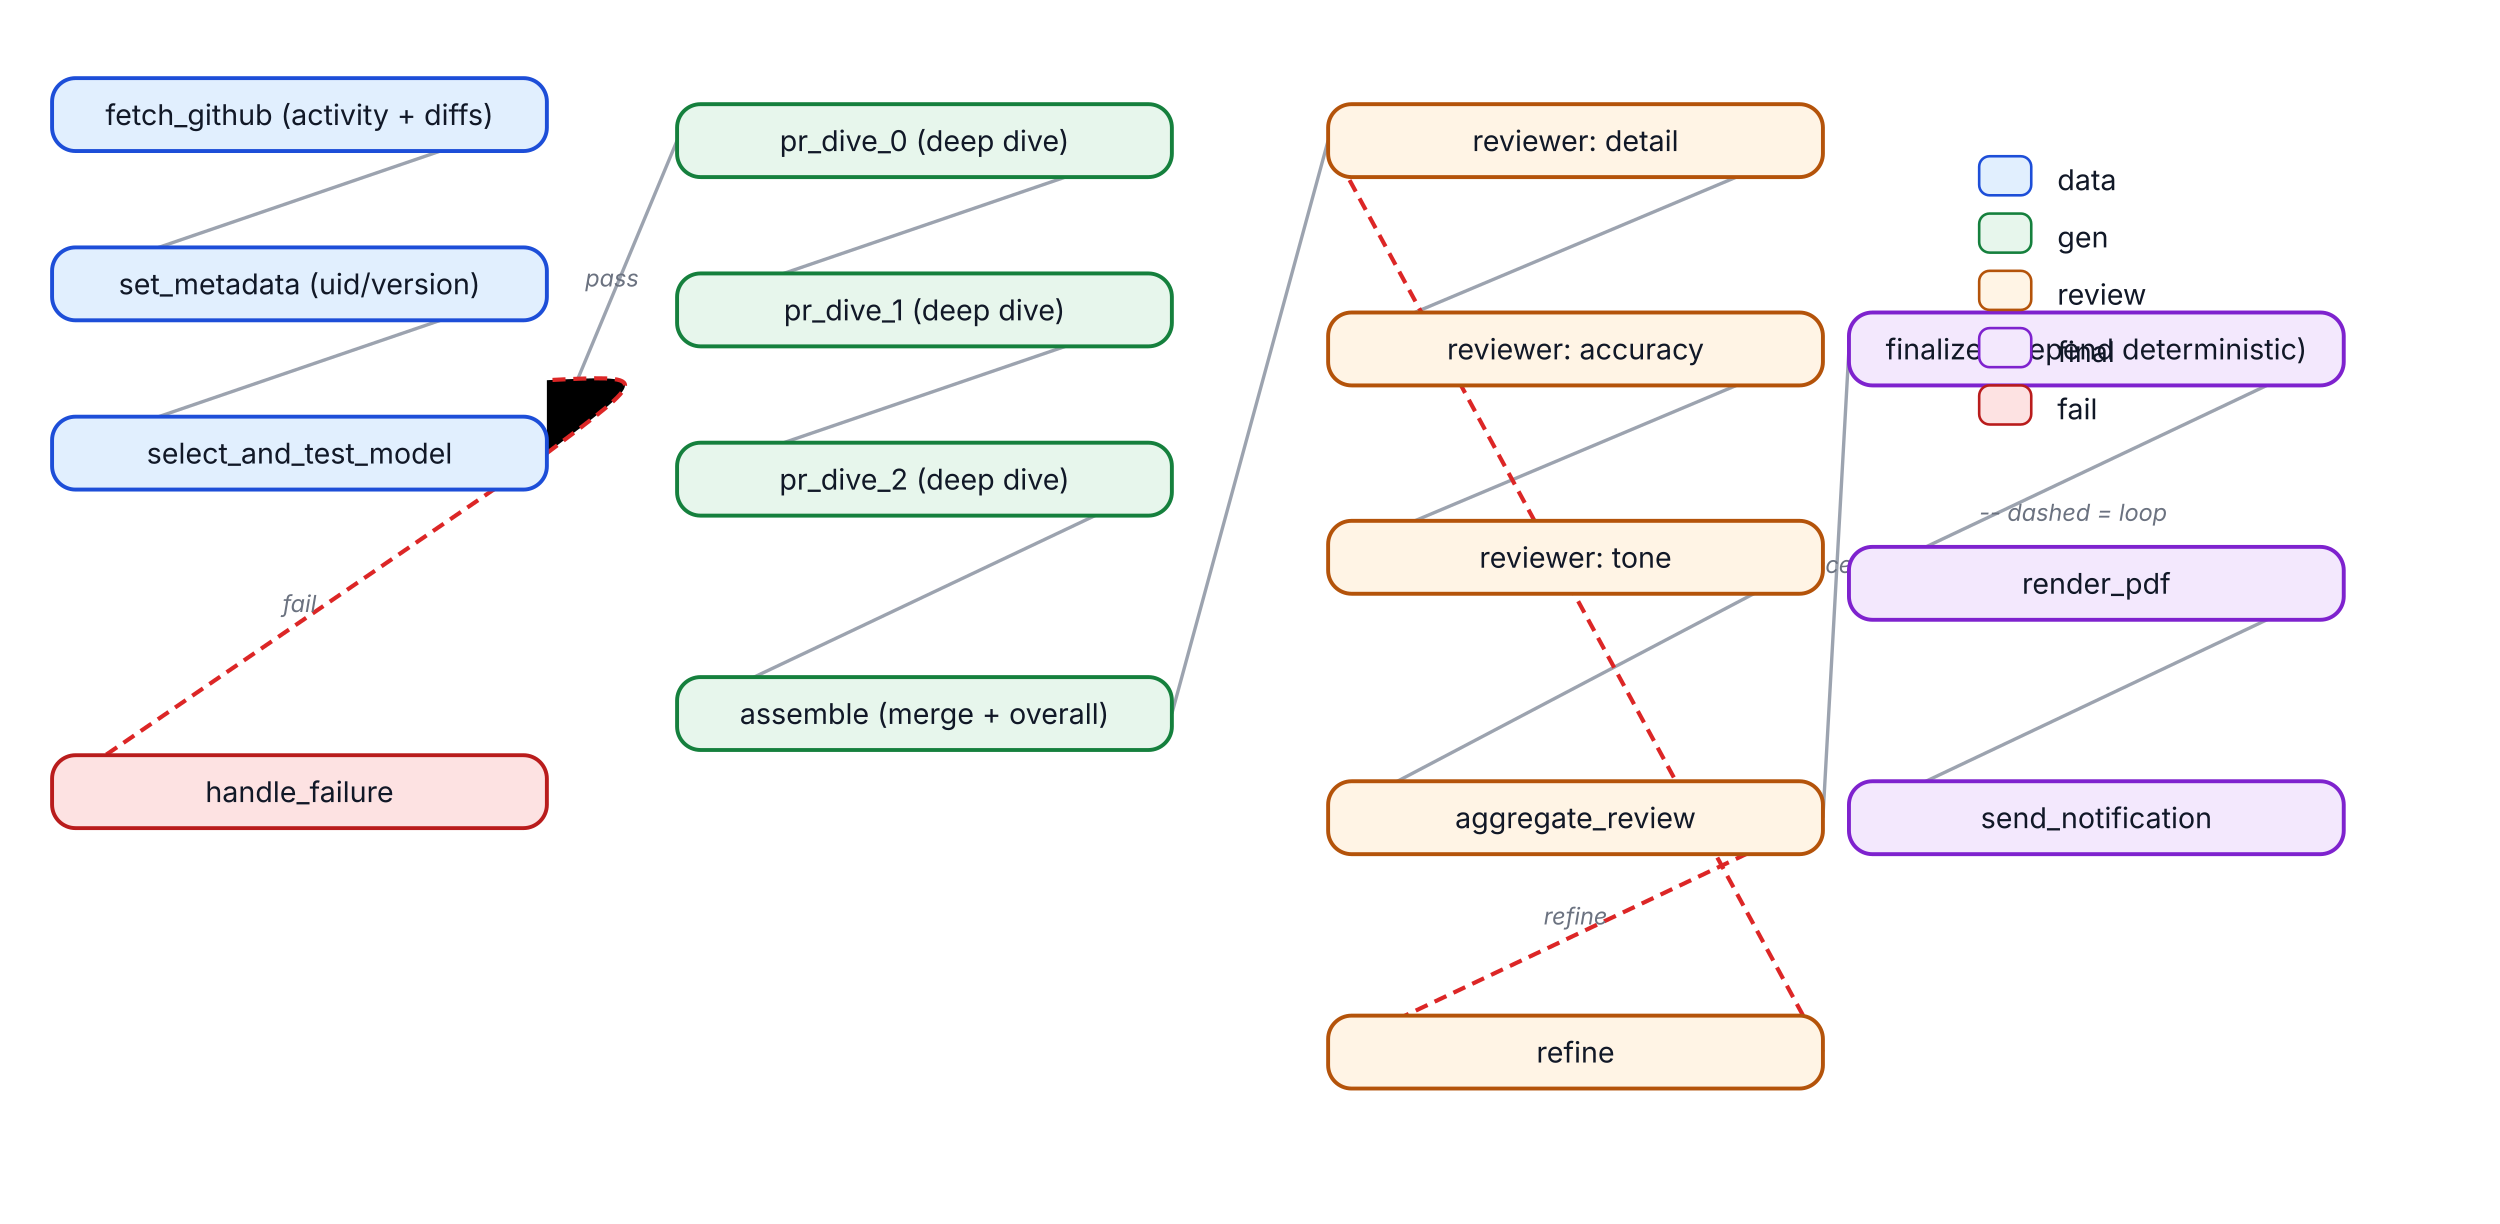
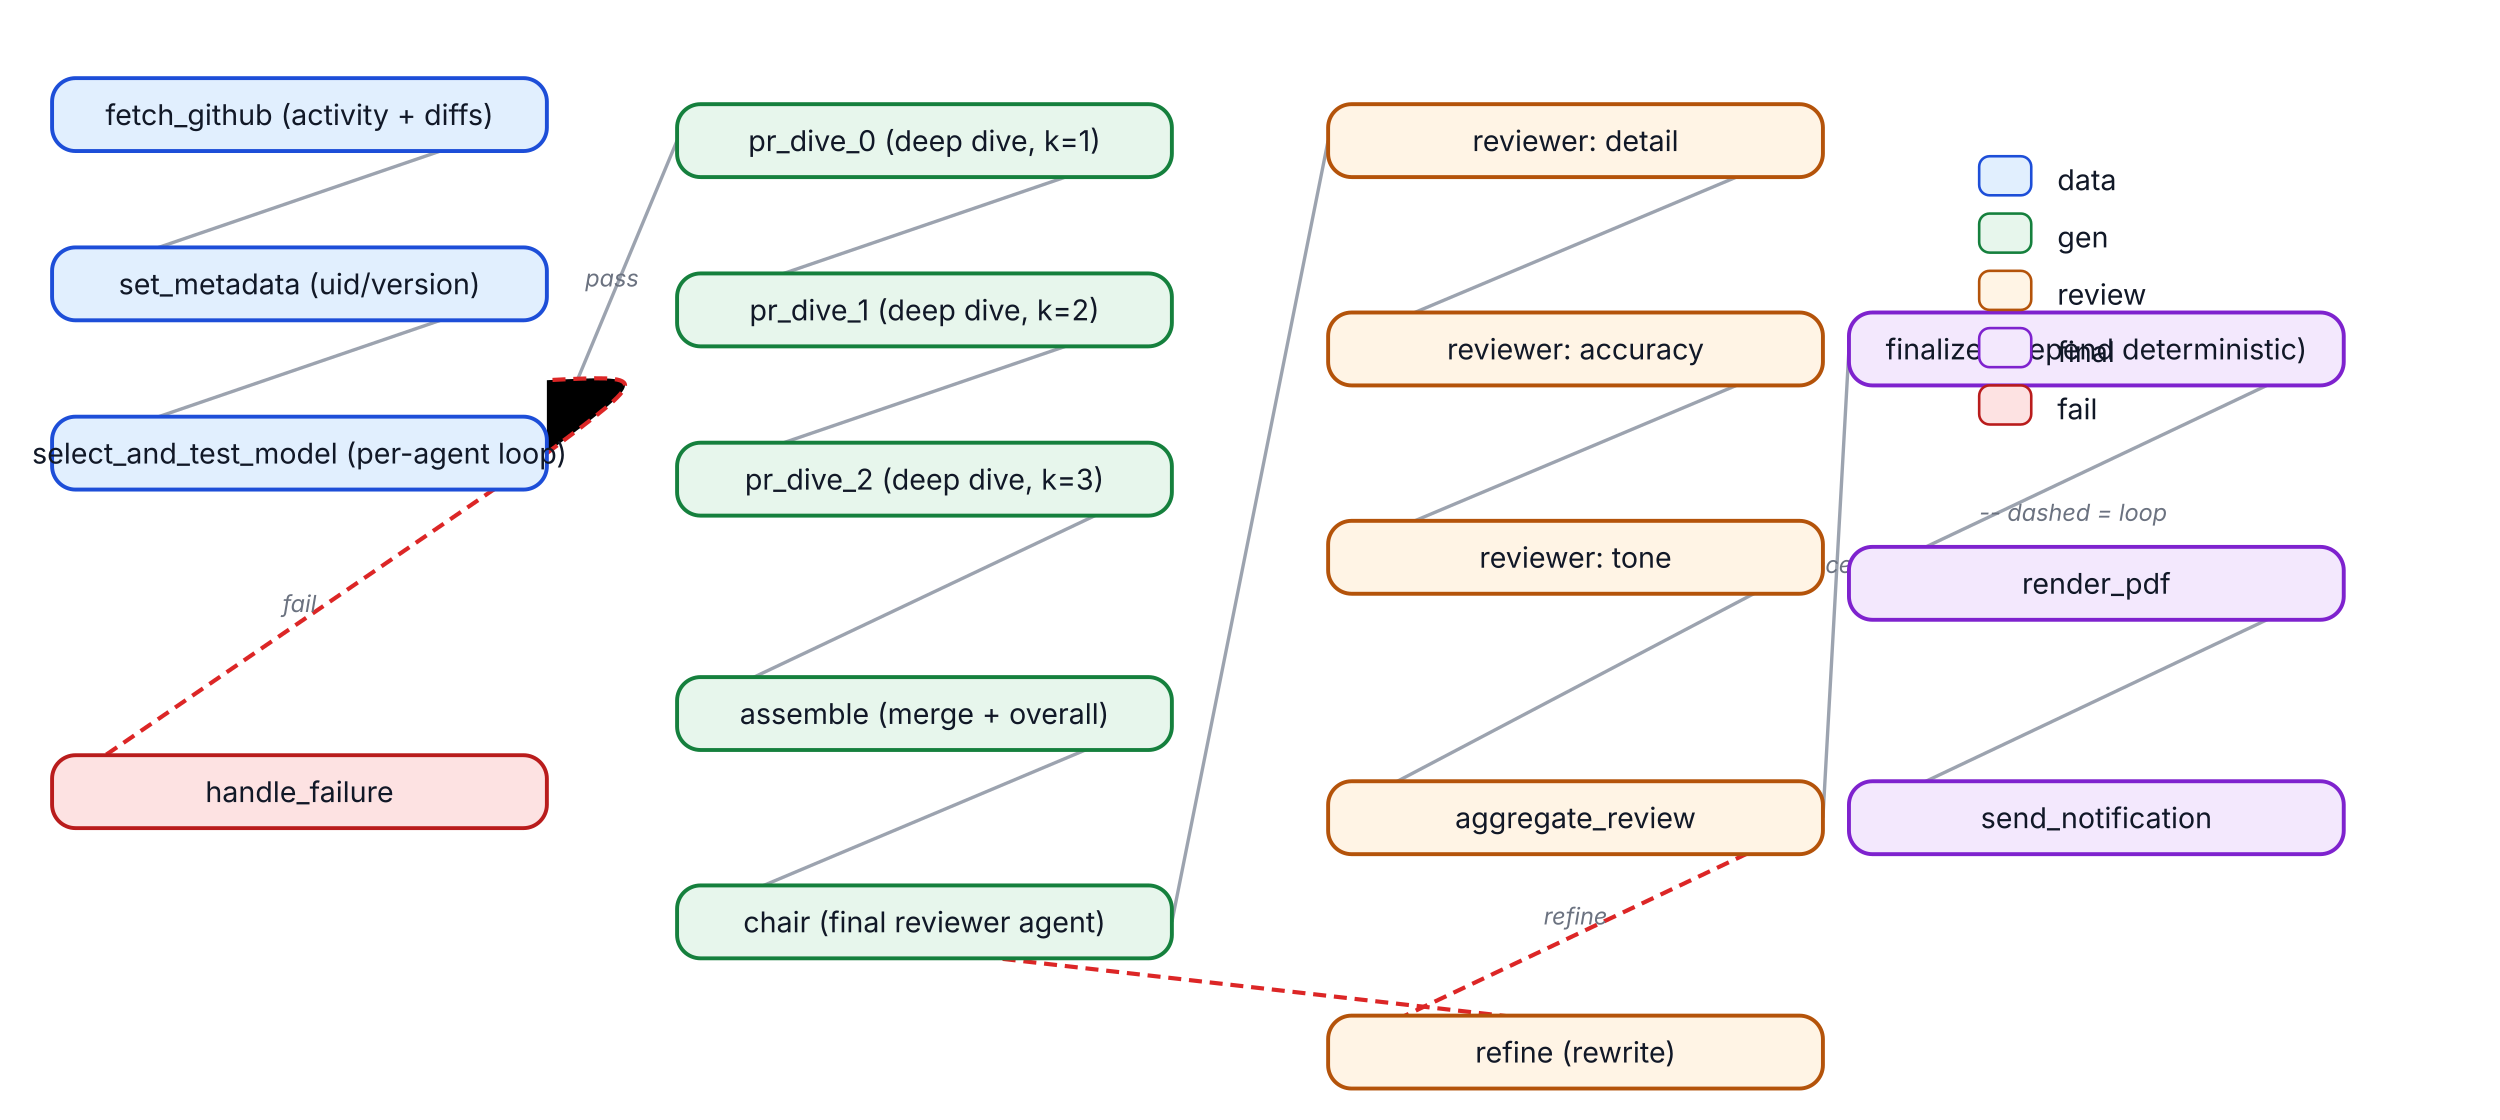
- <svg xmlns="http://www.w3.org/2000/svg" width="960" height="470" viewBox="0 0 960 470">
+ <svg xmlns="http://www.w3.org/2000/svg" width="960" height="430" viewBox="0 0 960 430">
  <style> text{font-family:Inter,Helvetica,Arial,sans-serif;fill:#111827;font-size:11px} .sub{font-size:9px;fill:#374151} .lbl{font-size:9px;fill:#6b7280;font-style:italic} .edge{stroke:#9ca3af;stroke-width:1.3;fill:none} .cycle{stroke:#dc2626;stroke-width:1.6;stroke-dasharray:5,3} .legend{font-size:10px;fill:#111827} </style>
  <line class="edge" x1="210" y1="44" x2="20" y2="109" />
  <line class="edge" x1="210" y1="109" x2="20" y2="174" />
  <line class="edge" x1="210" y1="174" x2="260" y2="54" />
  <text class="lbl" x="235" y="110" text-anchor="middle">pass</text>
  <path class="cycle" d="M 210 174 C 250 144, 250 144, 210 146" />
  <line class="edge cycle" x1="210" y1="174" x2="20" y2="304" />
  <text class="lbl" x="115" y="235" text-anchor="middle">fail</text>
  <line class="edge" x1="450" y1="54" x2="260" y2="119" />
  <line class="edge" x1="450" y1="119" x2="260" y2="184" />
  <line class="edge" x1="450" y1="184" x2="260" y2="274" />
-   <line class="edge" x1="450" y1="274" x2="510" y2="54" />
+   <line class="edge" x1="450" y1="274" x2="260" y2="354" />
+   <line class="edge" x1="450" y1="354" x2="510" y2="54" />
  <line class="edge" x1="700" y1="54" x2="510" y2="134" />
  <line class="edge" x1="700" y1="134" x2="510" y2="214" />
  <line class="edge" x1="700" y1="214" x2="510" y2="314" />
  <line class="edge" x1="700" y1="314" x2="710" y2="134" />
  <text class="lbl" x="705" y="220" text-anchor="middle">accept</text>
  <line class="edge cycle" x1="700" y1="314" x2="510" y2="404" />
  <text class="lbl" x="605" y="355" text-anchor="middle">refine</text>
-   <line class="edge cycle" x1="700" y1="404" x2="510" y2="54" />
+   <line class="edge cycle" x1="700" y1="404" x2="260" y2="354" />
  <line class="edge" x1="900" y1="134" x2="710" y2="224" />
  <line class="edge" x1="900" y1="224" x2="710" y2="314" />
  <rect x="20" y="30" width="190" height="28" rx="9" fill="#e1effe" stroke="#1d4ed8" stroke-width="1.5" />
  <text x="115" y="48" text-anchor="middle">fetch_github (activity + diffs)</text>
  <rect x="20" y="95" width="190" height="28" rx="9" fill="#e1effe" stroke="#1d4ed8" stroke-width="1.5" />
  <text x="115" y="113" text-anchor="middle">set_metadata (uid/version)</text>
  <rect x="20" y="160" width="190" height="28" rx="9" fill="#e1effe" stroke="#1d4ed8" stroke-width="1.5" />
-   <text x="115" y="178" text-anchor="middle">select_and_test_model</text>
+   <text x="115" y="178" text-anchor="middle">select_and_test_model (per-agent loop)</text>
  <rect x="260" y="40" width="190" height="28" rx="9" fill="#e7f6ec" stroke="#15803d" stroke-width="1.5" />
-   <text x="355" y="58" text-anchor="middle">pr_dive_0 (deep dive)</text>
+   <text x="355" y="58" text-anchor="middle">pr_dive_0 (deep dive, k=1)</text>
  <rect x="260" y="105" width="190" height="28" rx="9" fill="#e7f6ec" stroke="#15803d" stroke-width="1.5" />
-   <text x="355" y="123" text-anchor="middle">pr_dive_1 (deep dive)</text>
+   <text x="355" y="123" text-anchor="middle">pr_dive_1 (deep dive, k=2)</text>
  <rect x="260" y="170" width="190" height="28" rx="9" fill="#e7f6ec" stroke="#15803d" stroke-width="1.5" />
-   <text x="355" y="188" text-anchor="middle">pr_dive_2 (deep dive)</text>
+   <text x="355" y="188" text-anchor="middle">pr_dive_2 (deep dive, k=3)</text>
  <rect x="260" y="260" width="190" height="28" rx="9" fill="#e7f6ec" stroke="#15803d" stroke-width="1.5" />
  <text x="355" y="278" text-anchor="middle">assemble (merge + overall)</text>
+   <rect x="260" y="340" width="190" height="28" rx="9" fill="#e7f6ec" stroke="#15803d" stroke-width="1.5" />
+   <text x="355" y="358" text-anchor="middle">chair (final reviewer agent)</text>
  <rect x="510" y="40" width="190" height="28" rx="9" fill="#fff4e5" stroke="#b4530a" stroke-width="1.5" />
  <text x="605" y="58" text-anchor="middle">reviewer: detail</text>
  <rect x="510" y="120" width="190" height="28" rx="9" fill="#fff4e5" stroke="#b4530a" stroke-width="1.5" />
  <text x="605" y="138" text-anchor="middle">reviewer: accuracy</text>
  <rect x="510" y="200" width="190" height="28" rx="9" fill="#fff4e5" stroke="#b4530a" stroke-width="1.5" />
  <text x="605" y="218" text-anchor="middle">reviewer: tone</text>
  <rect x="510" y="300" width="190" height="28" rx="9" fill="#fff4e5" stroke="#b4530a" stroke-width="1.5" />
  <text x="605" y="318" text-anchor="middle">aggregate_review</text>
  <rect x="510" y="390" width="190" height="28" rx="9" fill="#fff4e5" stroke="#b4530a" stroke-width="1.5" />
-   <text x="605" y="408" text-anchor="middle">refine</text>
+   <text x="605" y="408" text-anchor="middle">refine (rewrite)</text>
  <rect x="710" y="120" width="190" height="28" rx="9" fill="#f3e8fd" stroke="#7e22ce" stroke-width="1.5" />
  <text x="805" y="138" text-anchor="middle">finalize (prepend deterministic)</text>
  <rect x="710" y="210" width="190" height="28" rx="9" fill="#f3e8fd" stroke="#7e22ce" stroke-width="1.5" />
  <text x="805" y="228" text-anchor="middle">render_pdf</text>
  <rect x="710" y="300" width="190" height="28" rx="9" fill="#f3e8fd" stroke="#7e22ce" stroke-width="1.5" />
  <text x="805" y="318" text-anchor="middle">send_notification</text>
  <rect x="20" y="290" width="190" height="28" rx="9" fill="#fde2e2" stroke="#b91c1c" stroke-width="1.5" />
  <text x="115" y="308" text-anchor="middle">handle_failure</text>
  <g class="legend">
    <rect x="760" y="60" width="20" height="15" rx="4" fill="#e1effe" stroke="#1d4ed8" />
    <text x="790" y="73">data</text>
    <rect x="760" y="82" width="20" height="15" rx="4" fill="#e7f6ec" stroke="#15803d" />
    <text x="790" y="95">gen</text>
    <rect x="760" y="104" width="20" height="15" rx="4" fill="#fff4e5" stroke="#b4530a" />
    <text x="790" y="117">review</text>
    <rect x="760" y="126" width="20" height="15" rx="4" fill="#f3e8fd" stroke="#7e22ce" />
    <text x="790" y="139">final</text>
    <rect x="760" y="148" width="20" height="15" rx="4" fill="#fde2e2" stroke="#b91c1c" />
    <text x="790" y="161">fail</text>
    <text x="760" y="200" class="lbl">-- dashed = loop</text>
  </g>
</svg>
